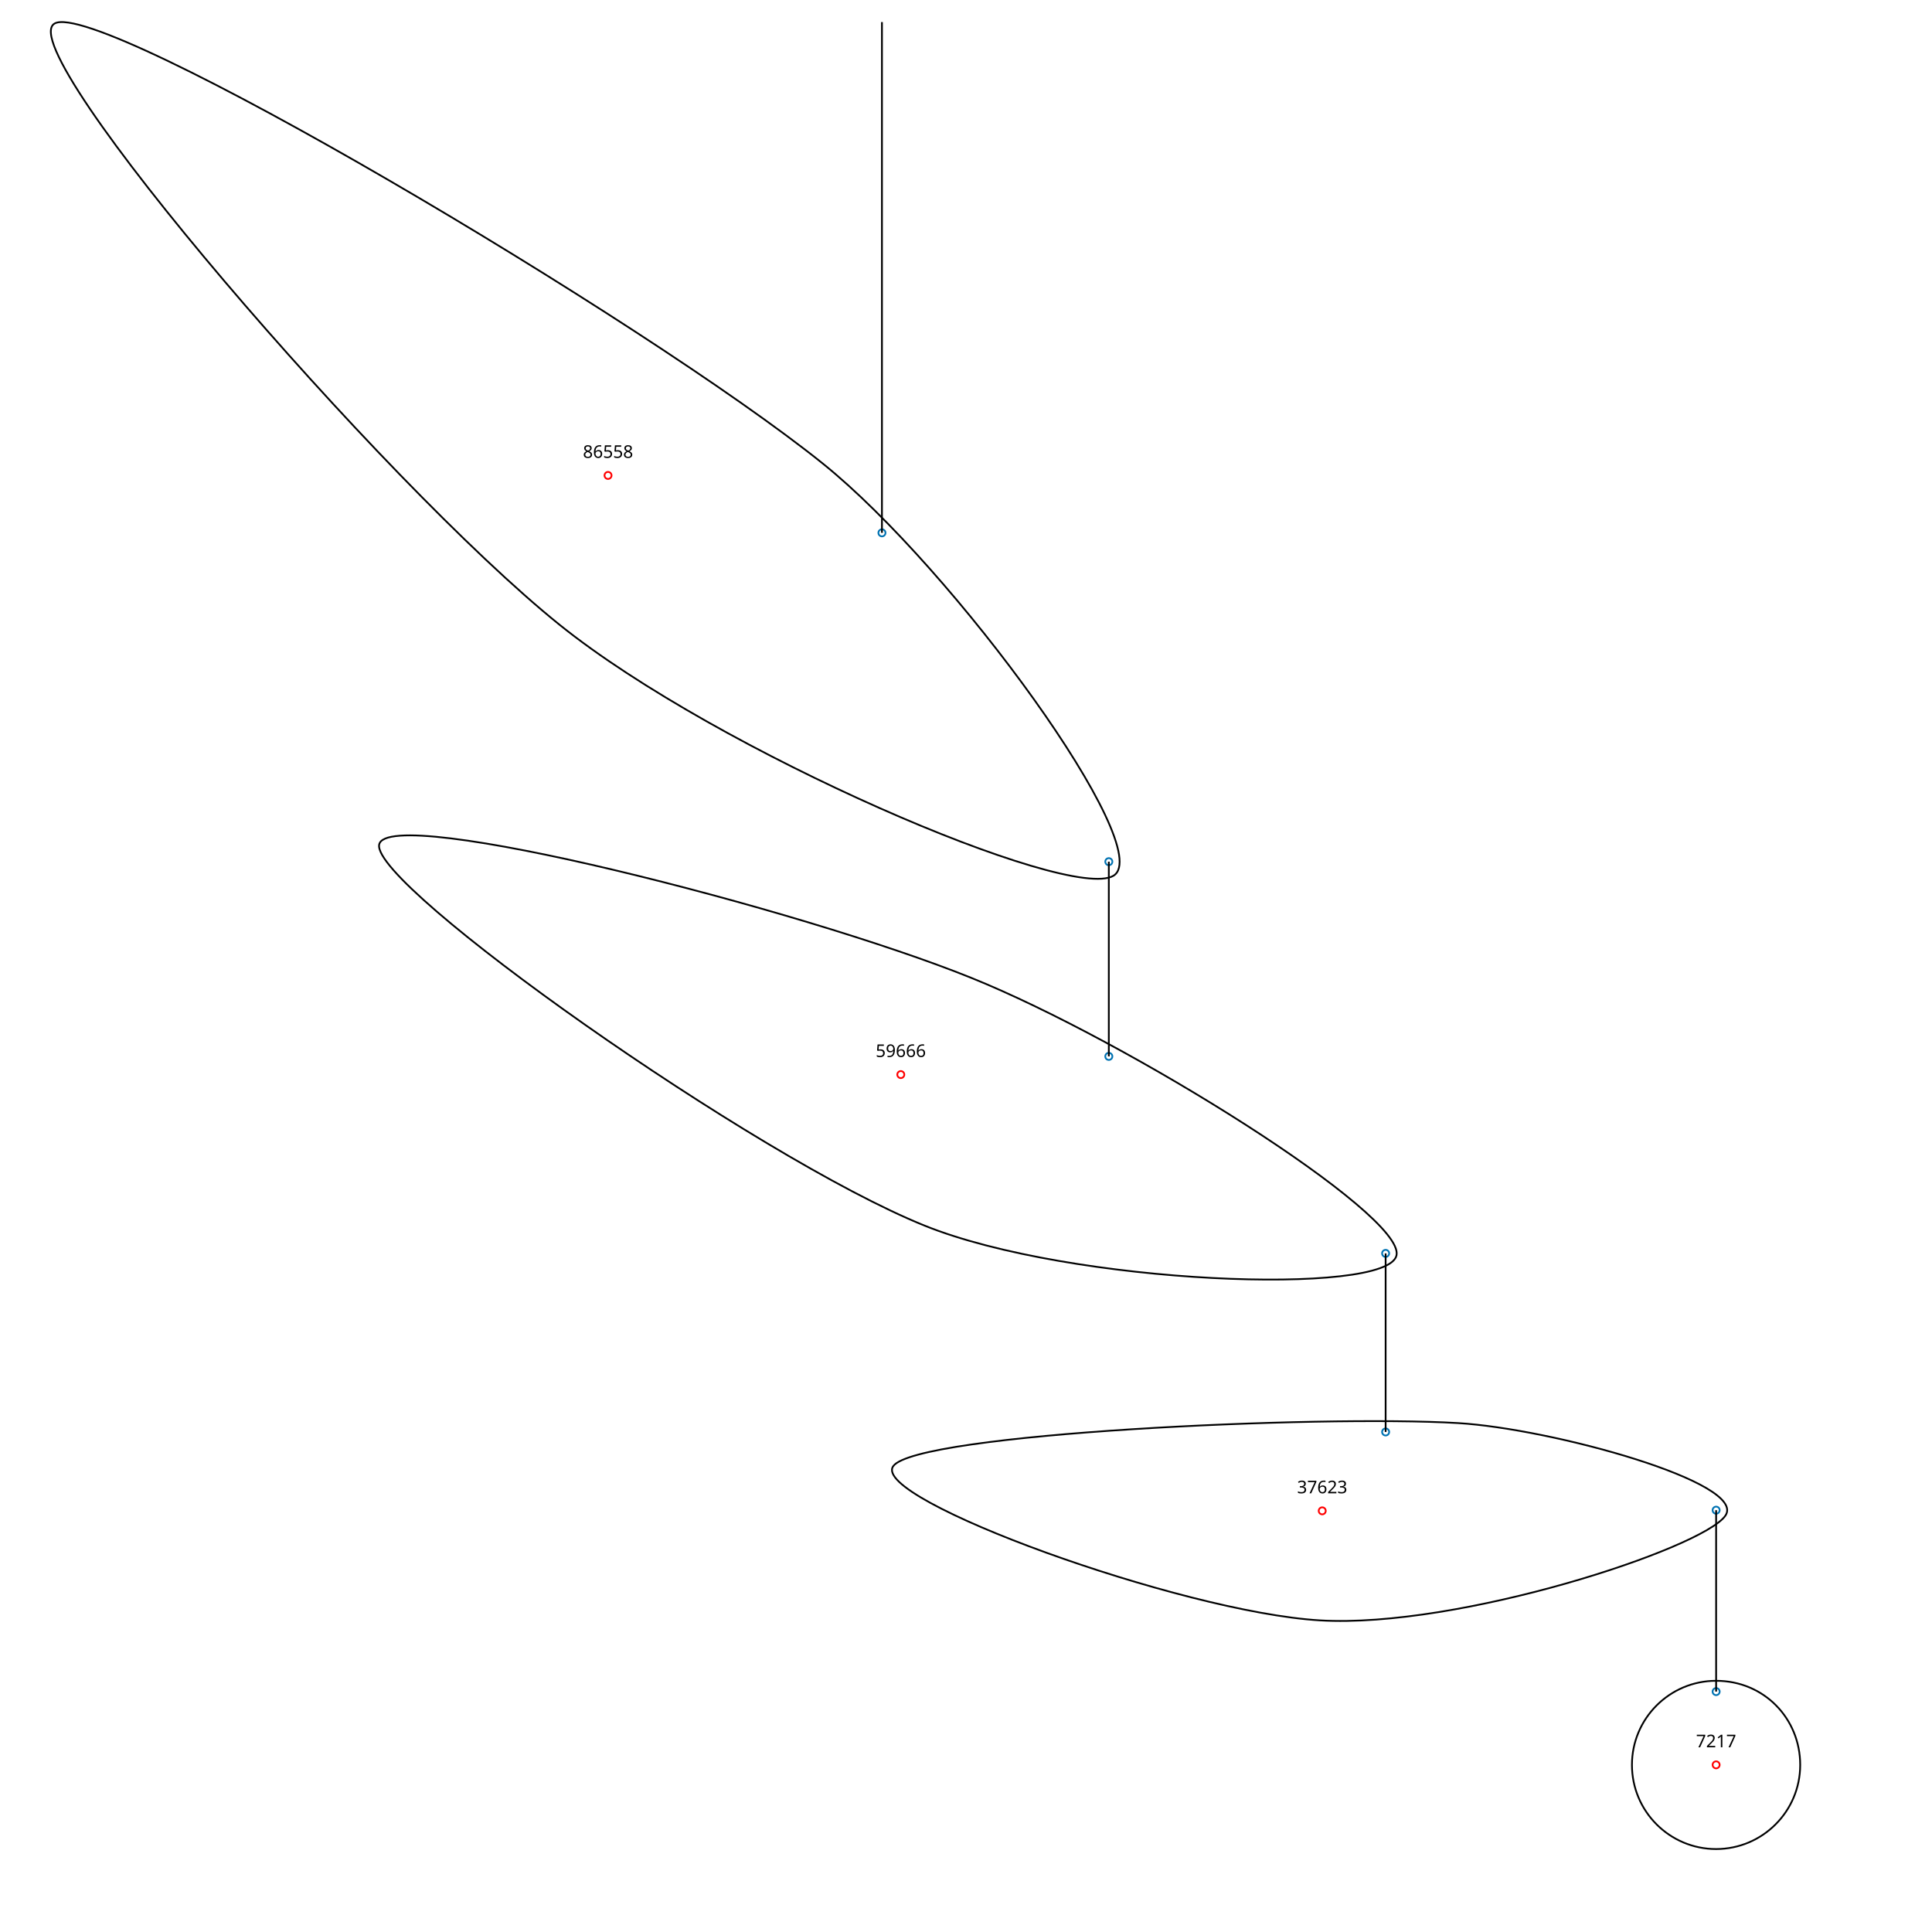
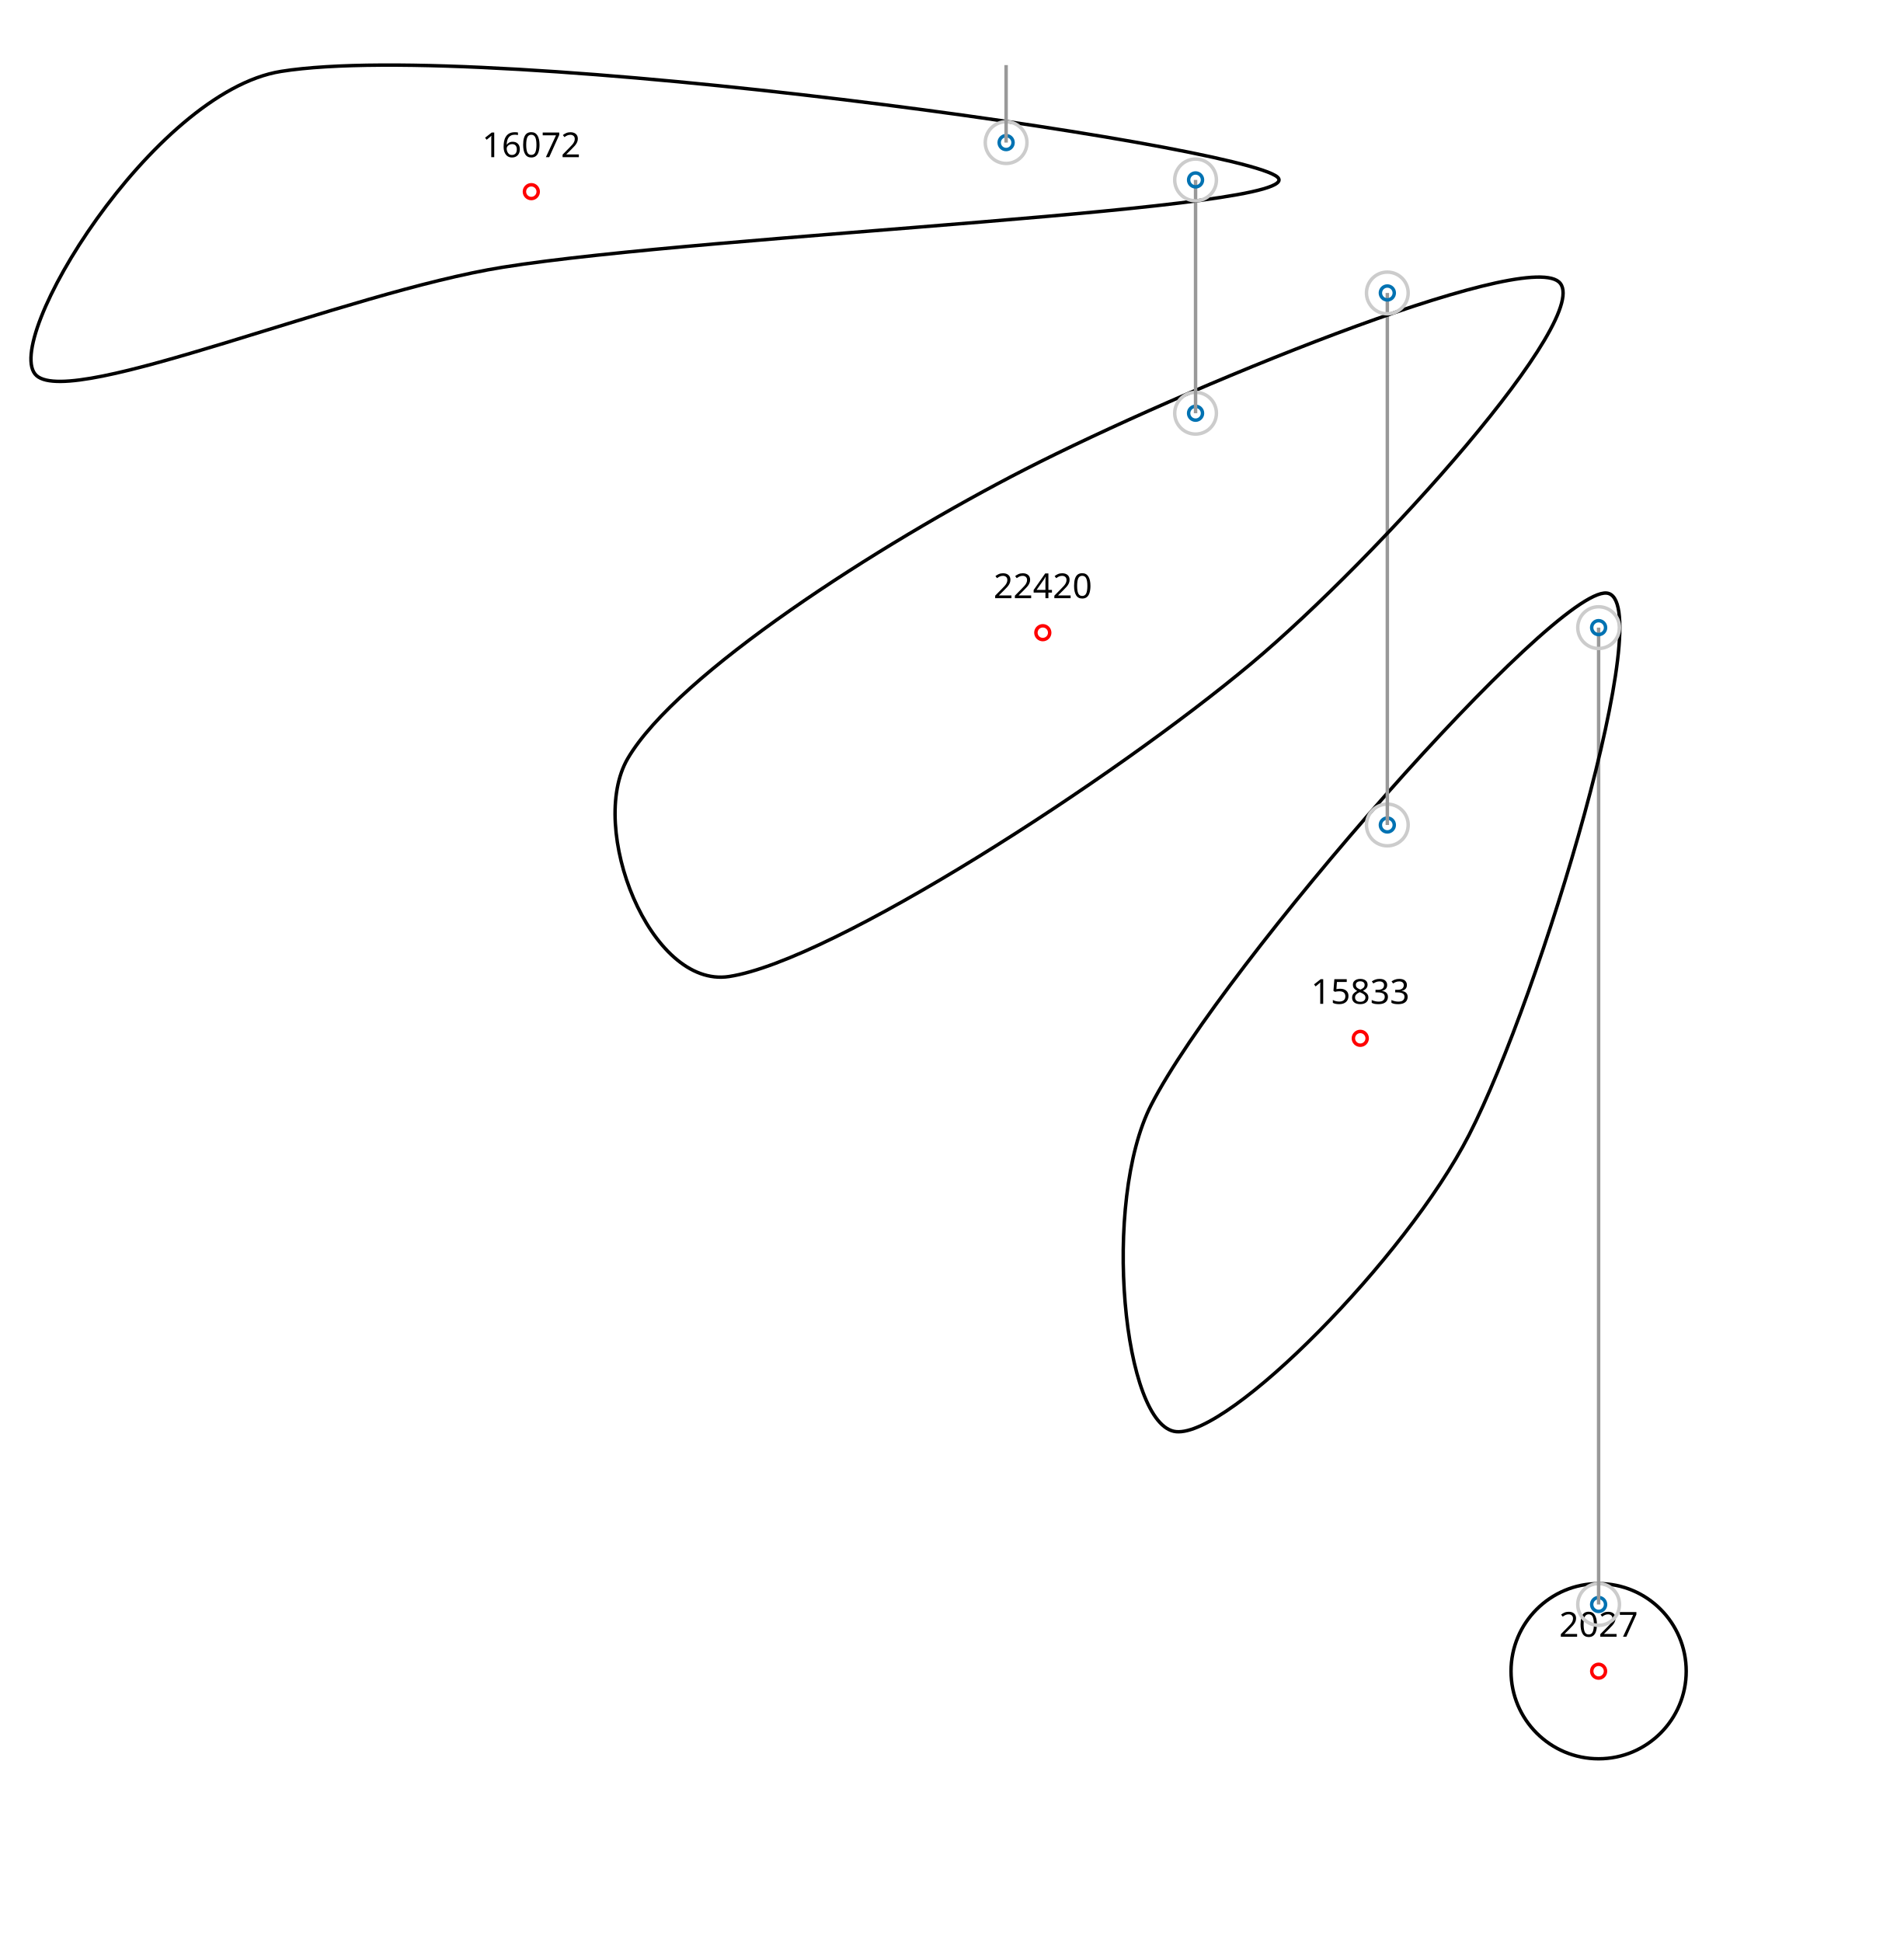
- <svg xmlns="http://www.w3.org/2000/svg" version="1.1" width="1100" height="1100" viewBox="0,0,1100,1100">
+ <svg xmlns="http://www.w3.org/2000/svg" version="1.1" width="551.951" height="563.116" viewBox="0,0,551.951,563.116">
  <g fill="none" fill-rule="none" stroke="none" stroke-width="1" stroke-linecap="none" stroke-linejoin="none" stroke-miterlimit="none" stroke-dasharray="" stroke-dashoffset="0" font-family="none" font-weight="none" font-size="none" text-anchor="none" style="mix-blend-mode: normal">
-     <g id="Pieces" fill="none">
+     <g id="Pieces">
      <g id="shape-1-container">
-         <path d="M977.062,956.974c27.283,0 47.896,21.461 47.896,47.896c0,26.44 -21.461,47.9 -47.896,47.9c-26.435,0 -47.896,-21.46 -47.896,-47.9c0,-26.435 21.461,-47.896 47.896,-47.896z" id="shape-1" fill-rule="evenodd" stroke="#000000" stroke-linecap="round" stroke-linejoin="round" stroke-miterlimit="1.5" />
-         <circle cx="977.093" cy="963.122" transform="" r="2.016" id="shape-1-hang-hole-up" fill-rule="nonzero" stroke="#0072b2" stroke-linecap="butt" stroke-linejoin="miter" stroke-miterlimit="10" />
+         <circle cx="463.531" cy="484.592" r="25.396" id="shape-1" fill="none" fill-rule="evenodd" stroke="#000000" stroke-linecap="round" stroke-linejoin="round" stroke-miterlimit="1.5" />
+         <circle cx="463.531" cy="484.592" r="2" id="shape-1-centroid" fill="none" fill-rule="nonzero" stroke="#ff0000" stroke-linecap="butt" stroke-linejoin="miter" stroke-miterlimit="10" />
+         <text x="463.531" y="474.592" id="shape-1-area" fill="#000000" fill-rule="nonzero" stroke="none" stroke-linecap="butt" stroke-linejoin="miter" stroke-miterlimit="10" font-family="Avenir Next" font-weight="normal" font-size="10" text-anchor="middle">2027</text>
+         <circle cx="463.531" cy="465.244" r="2.016" id="shape-1-hang-hole-up" fill="none" fill-rule="nonzero" stroke="#0072b2" stroke-linecap="butt" stroke-linejoin="miter" stroke-miterlimit="10" />
+         <circle cx="463.531" cy="465.244" r="6.048" id="shape-1-hang-hole-up-pad" fill="none" fill-rule="nonzero" stroke="#cccccc" stroke-linecap="butt" stroke-linejoin="miter" stroke-miterlimit="10" />
+         <line x1="463.531" y1="465.244" x2="463.531" y2="181.99" id="shape-1-string" fill="none" fill-rule="nonzero" stroke="#999999" stroke-linecap="butt" stroke-linejoin="miter" stroke-miterlimit="10" />
      </g>
      <g id="shape-2-container">
-         <path d="M982.331,863.009c13.109,-18.72 -98.603,-49.572 -152.206,-52.766c-78.963,-4.699 -308.474,5.845 -321.586,24.563c-13.109,18.72 163.965,83.063 242.928,87.762c78.967,4.699 217.755,-40.838 230.864,-59.559z" id="shape-2" fill-rule="evenodd" stroke="#000000" stroke-linecap="round" stroke-linejoin="round" stroke-miterlimit="1.5" />
-         <circle cx="977.093" cy="859.834" r="2.016" id="shape-2-hang-hole-down" fill-rule="nonzero" stroke="#0072b2" stroke-linecap="butt" stroke-linejoin="miter" stroke-miterlimit="10" />
-         <circle cx="788.919" cy="815.293" transform="" r="2.016" id="shape-2-hang-hole-up" fill-rule="nonzero" stroke="#0072b2" stroke-linecap="butt" stroke-linejoin="miter" stroke-miterlimit="10" />
+         <path d="M465.854,171.972c-15.355,-1.461 -111.231,107.857 -132.034,148.384c-14.469,28.188 -8.138,93.318 7.217,94.78c15.354,1.461 66.513,-50.171 84.911,-86.013c20.803,-40.527 55.261,-155.69 39.906,-157.151z" id="shape-2" fill="none" fill-rule="evenodd" stroke="#000000" stroke-linecap="round" stroke-linejoin="round" stroke-miterlimit="1.5" />
+         <circle cx="394.423" cy="301.078" r="2" id="shape-2-centroid" fill="none" fill-rule="nonzero" stroke="#ff0000" stroke-linecap="butt" stroke-linejoin="miter" stroke-miterlimit="10" />
+         <text x="394.423" y="291.078" id="shape-2-area" fill="#000000" fill-rule="nonzero" stroke="none" stroke-linecap="butt" stroke-linejoin="miter" stroke-miterlimit="10" font-family="Avenir Next" font-weight="normal" font-size="10" text-anchor="middle">15833</text>
+         <circle cx="463.531" cy="181.99" r="2.016" id="shape-2-hang-hole-down" fill="none" fill-rule="nonzero" stroke="#0072b2" stroke-linecap="butt" stroke-linejoin="miter" stroke-miterlimit="10" />
+         <circle cx="463.531" cy="181.99" r="6.048" id="shape-2-hang-hole-down-pad" fill="none" fill-rule="nonzero" stroke="#cccccc" stroke-linecap="butt" stroke-linejoin="miter" stroke-miterlimit="10" />
+         <circle cx="402.266" cy="239.218" r="2.016" id="shape-2-hang-hole-up" fill="none" fill-rule="nonzero" stroke="#0072b2" stroke-linecap="butt" stroke-linejoin="miter" stroke-miterlimit="10" />
+         <circle cx="402.266" cy="239.218" r="6.048" id="shape-2-hang-hole-up-pad" fill="none" fill-rule="nonzero" stroke="#cccccc" stroke-linecap="butt" stroke-linejoin="miter" stroke-miterlimit="10" />
+         <line x1="402.266" y1="239.218" x2="402.266" y2="84.946" id="shape-2-string" fill="none" fill-rule="nonzero" stroke="#999999" stroke-linecap="butt" stroke-linejoin="miter" stroke-miterlimit="10" />
      </g>
      <g id="shape-3-container">
-         <path d="M795.137,714.65c-4.449,23.502 -185.503,16.743 -268.737,-16.843c-96.541,-38.959 -314.969,-193.402 -310.519,-216.908c4.449,-23.503 240.67,36.925 337.215,75.886c89.326,36.048 246.49,134.362 242.041,157.865z" id="shape-3" fill-rule="evenodd" stroke="#000000" stroke-linecap="round" stroke-linejoin="round" stroke-miterlimit="1.5" />
-         <circle cx="788.919" cy="713.627" r="2.016" id="shape-3-hang-hole-down" fill-rule="nonzero" stroke="#0072b2" stroke-linecap="butt" stroke-linejoin="miter" stroke-miterlimit="10" />
-         <circle cx="631.318" cy="601.463" r="2.016" id="shape-3-hang-hole-up" fill-rule="nonzero" stroke="#0072b2" stroke-linecap="butt" stroke-linejoin="miter" stroke-miterlimit="10" />
+         <path d="M451.988,81.719c-10.943,-9.369 -109.724,31.326 -154.72,54.368c-42.295,21.658 -100.948,59.37 -115.26,83.882c-11.713,20.061 6.425,66.701 29.388,63.19c30.153,-4.611 111.43,-57.28 151.529,-90.853c36.29,-30.385 100.006,-101.217 89.063,-110.587z" id="shape-3" fill="none" fill-rule="evenodd" stroke="#000000" stroke-linecap="round" stroke-linejoin="round" stroke-miterlimit="1.5" />
+         <circle cx="302.369" cy="183.459" r="2" id="shape-3-centroid" fill="none" fill-rule="nonzero" stroke="#ff0000" stroke-linecap="butt" stroke-linejoin="miter" stroke-miterlimit="10" />
+         <text x="302.369" y="173.459" id="shape-3-area" fill="#000000" fill-rule="nonzero" stroke="none" stroke-linecap="butt" stroke-linejoin="miter" stroke-miterlimit="10" font-family="Avenir Next" font-weight="normal" font-size="10" text-anchor="middle">22420</text>
+         <circle cx="402.266" cy="84.946" transform="" r="2.016" id="shape-3-hang-hole-down" fill="none" fill-rule="nonzero" stroke="#0072b2" stroke-linecap="butt" stroke-linejoin="miter" stroke-miterlimit="10" />
+         <circle cx="402.266" cy="84.946" r="6.048" id="shape-3-hang-hole-down-pad" fill="none" fill-rule="nonzero" stroke="#cccccc" stroke-linecap="butt" stroke-linejoin="miter" stroke-miterlimit="10" />
+         <circle cx="346.662" cy="119.823" r="2.016" id="shape-3-hang-hole-up" fill="none" fill-rule="nonzero" stroke="#0072b2" stroke-linecap="butt" stroke-linejoin="miter" stroke-miterlimit="10" />
+         <circle cx="346.662" cy="119.823" r="6.048" id="shape-3-hang-hole-up-pad" fill="none" fill-rule="nonzero" stroke="#cccccc" stroke-linecap="butt" stroke-linejoin="miter" stroke-miterlimit="10" />
+         <line x1="346.662" y1="119.823" x2="346.662" y2="52.169" id="shape-3-string" fill="none" fill-rule="nonzero" stroke="#999999" stroke-linecap="butt" stroke-linejoin="miter" stroke-miterlimit="10" />
      </g>
      <g id="shape-4-container">
-         <path d="M30.976,13.458c-24.993,15.287 187.077,261.372 287.579,342.227c89.946,72.357 290.453,158.186 315.446,142.899c24.994,-15.286 -90.918,-174.628 -165.485,-234.617c-100.506,-80.853 -412.547,-265.795 -437.54,-250.509z" id="shape-4" fill-rule="evenodd" stroke="#000000" stroke-linecap="round" stroke-linejoin="round" stroke-miterlimit="1.5" />
-         <circle cx="631.318" cy="490.6" r="2.016" id="shape-4-hang-hole-down" fill-rule="nonzero" stroke="#0072b2" stroke-linecap="butt" stroke-linejoin="miter" stroke-miterlimit="10" />
-         <circle cx="502.143" cy="303.375" r="2.016" id="shape-4-hang-hole-up" fill-rule="nonzero" stroke="#0072b2" stroke-linecap="butt" stroke-linejoin="miter" stroke-miterlimit="10" />
+         <path d="M370.386,51.337c-10.718,-9.464 -228.946,-40.23 -288.91,-30.632c-37.247,5.962 -81.59,78.758 -70.872,88.222c10.719,9.464 89.502,-24.124 135.185,-31.436c59.963,-9.598 235.316,-16.689 224.597,-26.154z" id="shape-4" fill="none" fill-rule="evenodd" stroke="#000000" stroke-linecap="round" stroke-linejoin="round" stroke-miterlimit="1.5" />
+         <circle cx="154.06" cy="55.572" r="2" id="shape-4-centroid" fill="none" fill-rule="nonzero" stroke="#ff0000" stroke-linecap="butt" stroke-linejoin="miter" stroke-miterlimit="10" />
+         <text x="154.06" y="45.572" id="shape-4-area" fill="#000000" fill-rule="nonzero" stroke="none" stroke-linecap="butt" stroke-linejoin="miter" stroke-miterlimit="10" font-family="Avenir Next" font-weight="normal" font-size="10" text-anchor="middle">16072</text>
+         <circle cx="346.662" cy="52.169" r="2.016" id="shape-4-hang-hole-down" fill="none" fill-rule="nonzero" stroke="#0072b2" stroke-linecap="butt" stroke-linejoin="miter" stroke-miterlimit="10" />
+         <circle cx="346.662" cy="52.169" r="6.048" id="shape-4-hang-hole-down-pad" fill="none" fill-rule="nonzero" stroke="#cccccc" stroke-linecap="butt" stroke-linejoin="miter" stroke-miterlimit="10" />
+         <circle cx="291.731" cy="41.346" r="2.016" id="shape-4-hang-hole-up" fill="none" fill-rule="nonzero" stroke="#0072b2" stroke-linecap="butt" stroke-linejoin="miter" stroke-miterlimit="10" />
+         <circle cx="291.731" cy="41.346" r="6.048" id="shape-4-hang-hole-up-pad" fill="none" fill-rule="nonzero" stroke="#cccccc" stroke-linecap="butt" stroke-linejoin="miter" stroke-miterlimit="10" />
+         <line x1="291.731" y1="41.346" x2="291.731" y2="18.872" id="shape-4-string" fill="none" fill-rule="nonzero" stroke="#999999" stroke-linecap="butt" stroke-linejoin="miter" stroke-miterlimit="10" />
      </g>
    </g>
-     <g id="Strings" fill="none" fill-rule="nonzero" stroke="#000000" stroke-linecap="butt" stroke-linejoin="miter" stroke-miterlimit="10">
-       <line x1="977.093" y1="963.122" x2="977.093" y2="859.834" id="shape-1-string" />
-       <line x1="788.919" y1="815.293" x2="788.919" y2="713.627" id="shape-2-string" />
-       <line x1="631.318" y1="601.463" x2="631.318" y2="490.6" id="shape-3-string" />
-       <line x1="502.143" y1="303.375" x2="502.143" y2="12.565" id="shape-4-string" />
-     </g>
-     <g id="Metadata" fill-rule="nonzero" stroke-linecap="butt" stroke-linejoin="miter" stroke-miterlimit="10">
-       <text x="977.093" y="994.832" id="shape-1-area" fill="#000000" stroke="none" font-family="Avenir Next" font-weight="normal" font-size="10" text-anchor="middle">7217</text>
-       <circle cx="977.093" cy="1004.832" r="2" id="shape-1-centroid" fill="none" stroke="#ff0000" />
-       <text x="752.824" y="850.212" id="shape-2-area" fill="#000000" stroke="none" font-family="Avenir Next" font-weight="normal" font-size="10" text-anchor="middle">37623</text>
-       <circle cx="752.824" cy="860.212" r="2" id="shape-2-centroid" fill="none" stroke="#ff0000" />
-       <text x="512.878" y="601.822" id="shape-3-area" fill="#000000" stroke="none" font-family="Avenir Next" font-weight="normal" font-size="10" text-anchor="middle">59666</text>
-       <circle cx="512.878" cy="611.822" r="2" id="shape-3-centroid" fill="none" stroke="#ff0000" />
-       <text x="346.186" y="260.694" id="shape-4-area" fill="#000000" stroke="none" font-family="Avenir Next" font-weight="normal" font-size="10" text-anchor="middle">86558</text>
-       <circle cx="346.186" cy="270.694" r="2" id="shape-4-centroid" fill="none" stroke="#ff0000" />
-     </g>
+     <g id="Strings" fill="none" fill-rule="nonzero" stroke="none" stroke-linecap="butt" stroke-linejoin="miter" stroke-miterlimit="10" font-family="sans-serif" font-weight="normal" font-size="12" text-anchor="start" />
+     <g id="Metadata" fill="none" fill-rule="nonzero" stroke="none" stroke-linecap="butt" stroke-linejoin="miter" stroke-miterlimit="10" font-family="sans-serif" font-weight="normal" font-size="12" text-anchor="start" />
  </g>
</svg>
